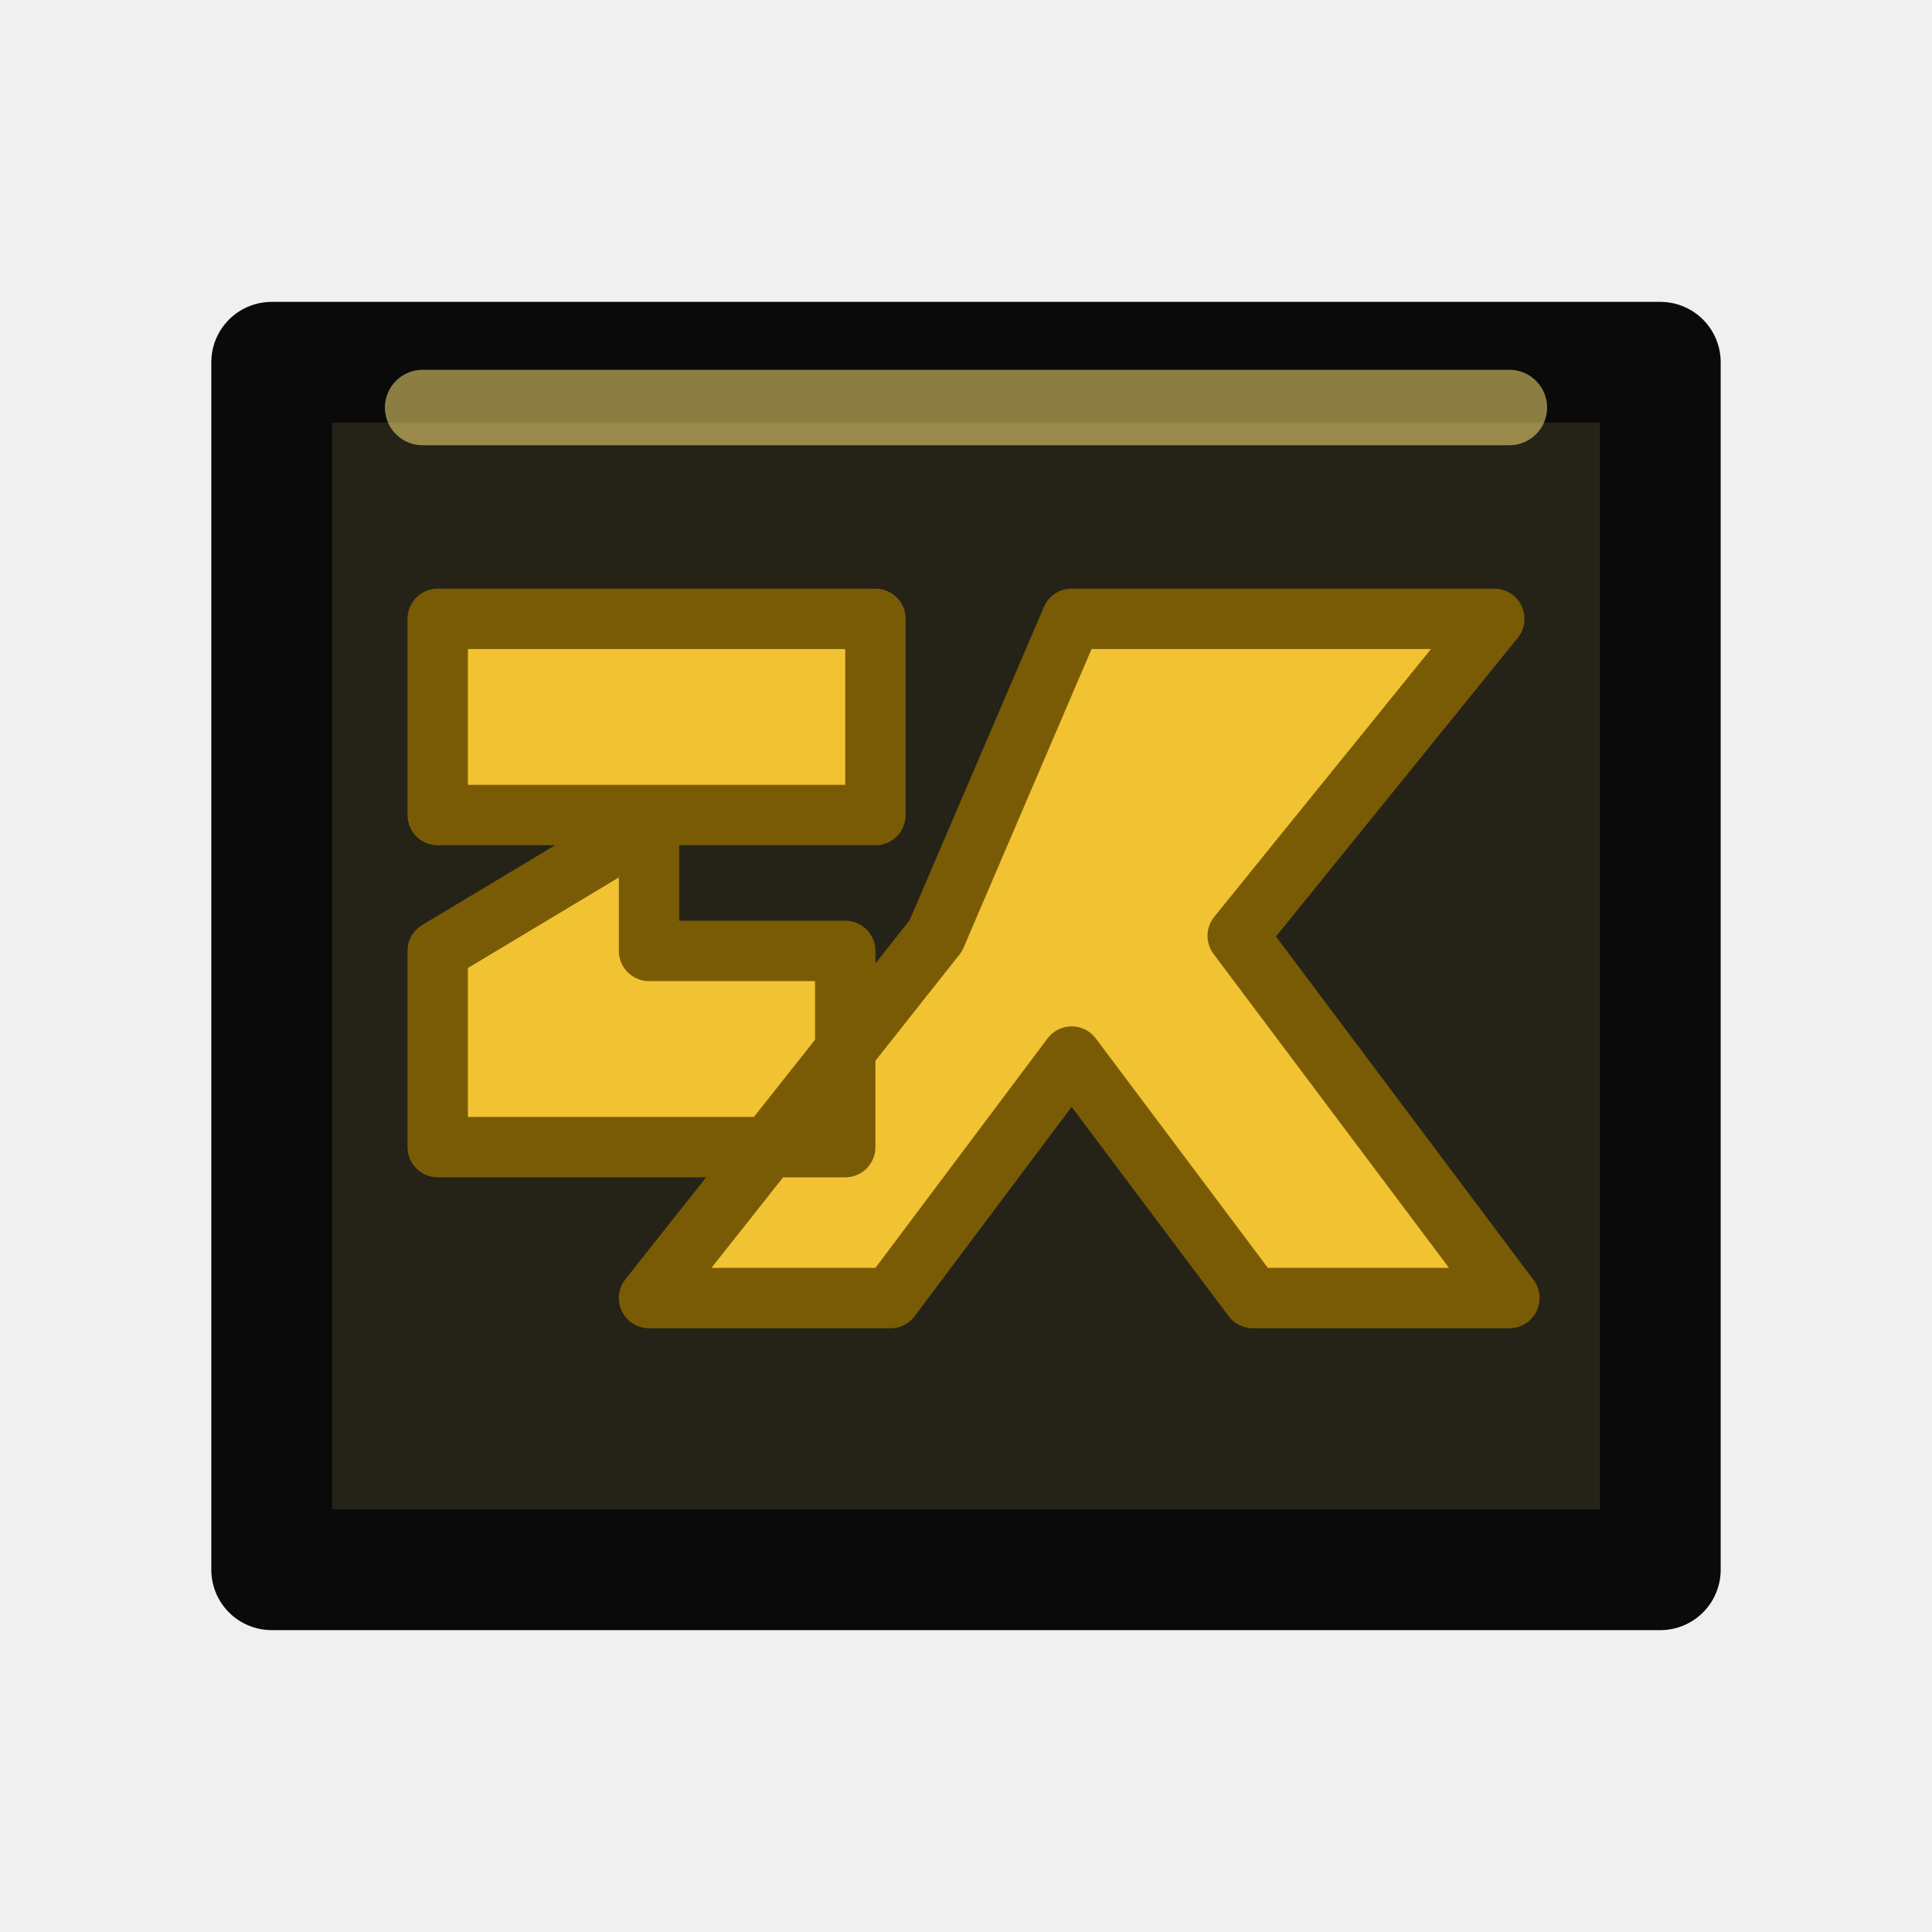
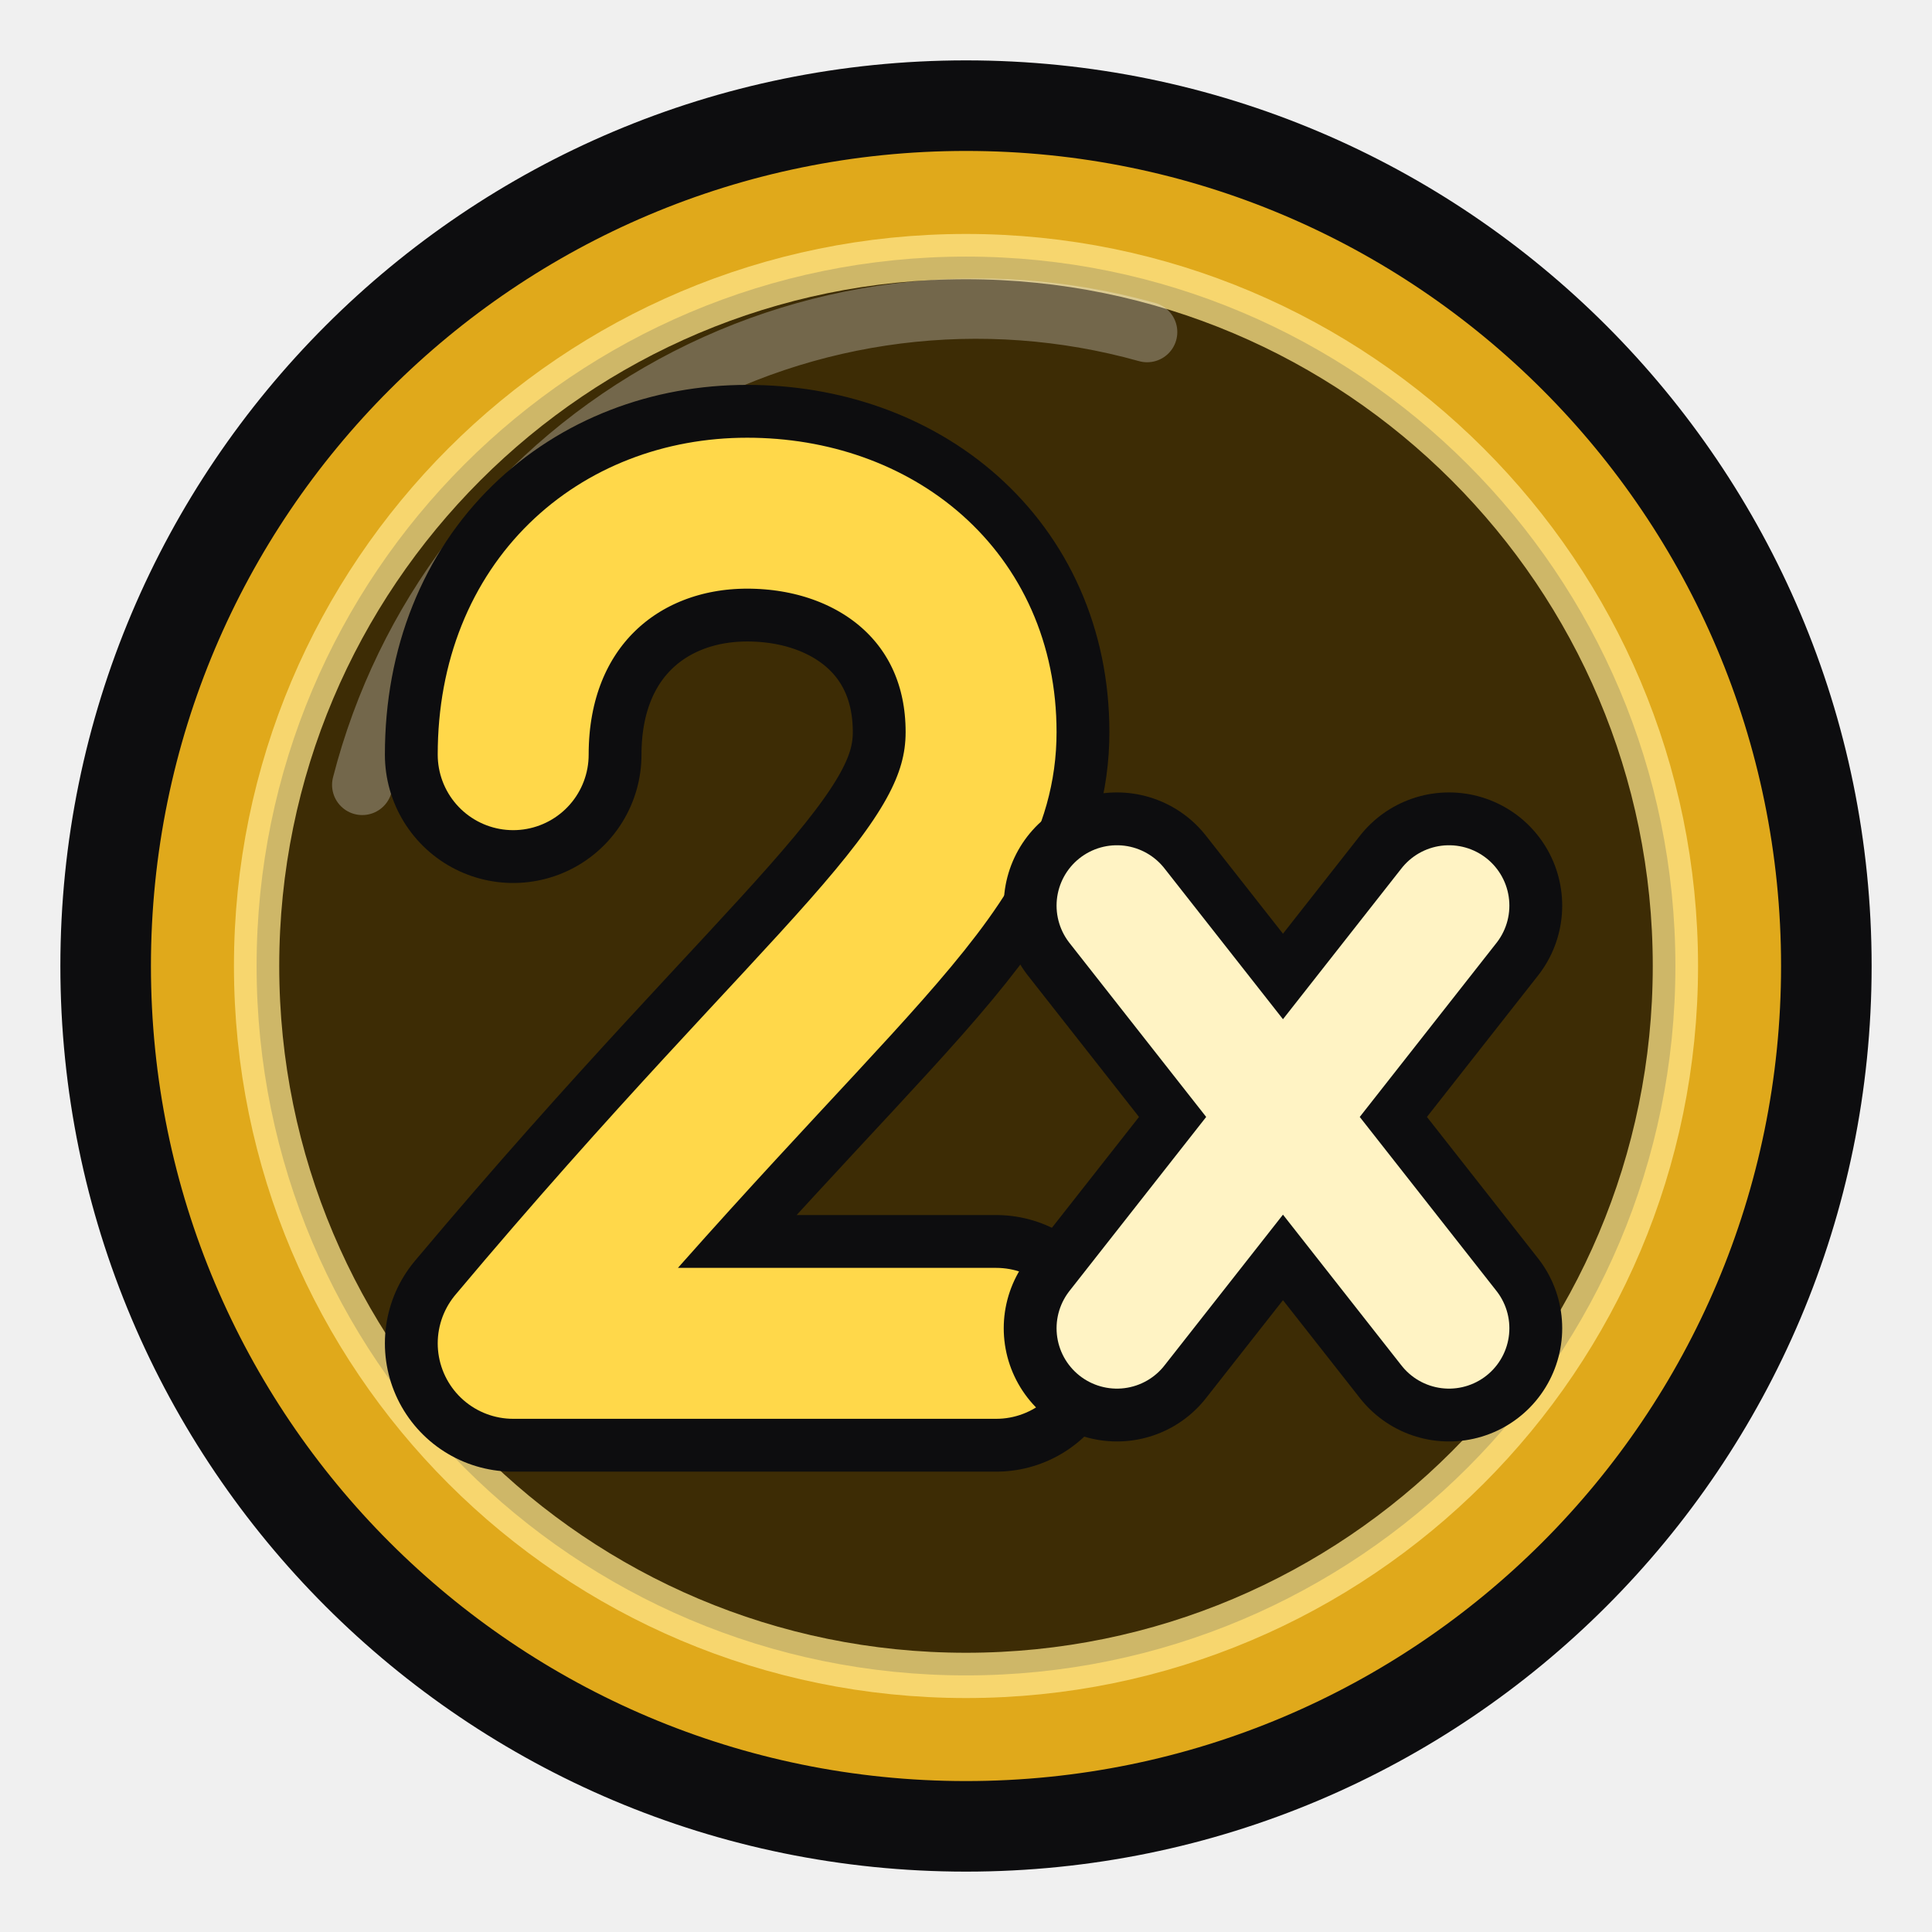
<svg xmlns="http://www.w3.org/2000/svg" width="128" height="128" viewBox="0 0 128 128">
-   <path fill="#252318" stroke="#090a09" stroke-width="8" stroke-linejoin="round" d="M18 24h92v80H18z" />
-   <path fill="#f1c232" stroke="#7a5b05" stroke-width="4" stroke-linejoin="round" d="M29 41h29v13H43v9h13v13H29V63l15-9H29zm42 0h28L82 62l18 24H83L71 70 59 86H43l19-24z" />
-   <path stroke="#f7dc73" stroke-width="5" stroke-linecap="round" d="M28 27h72" opacity=".55" />
+   <circle cx="64" cy="64" r="57" fill="#e0a91b" stroke="#0d0d0f" stroke-width="6" />
+   <circle cx="64" cy="64" r="47" fill="#3d2c05" stroke="#ffe58a" stroke-width="3" stroke-opacity=".75" />
+   <path d="M24 52 A42 42 0 0 1 76 22" fill="none" stroke="#fff" stroke-width="4" stroke-linecap="round" opacity=".28" />
+   <g fill="none" stroke-linecap="round" stroke-linejoin="round">
+     <path d="M34 50c0-10 7-16 15.5-16S65 39.5 65 48.5C65 58 55 64 34 89h32" stroke="#0d0d0f" stroke-width="17" />
+     <path d="M34 50c0-10 7-16 15.5-16S65 39.5 65 48.5C65 58 55 64 34 89h32" stroke="#ffd84a" stroke-width="10" />
+     <path d="M74 60 96 88M96 60 74 88" stroke="#0d0d0f" stroke-width="15" />
+     <path d="M74 60 96 88M96 60 74 88" stroke="#fff3c4" stroke-width="8" />
+   </g>
</svg>
